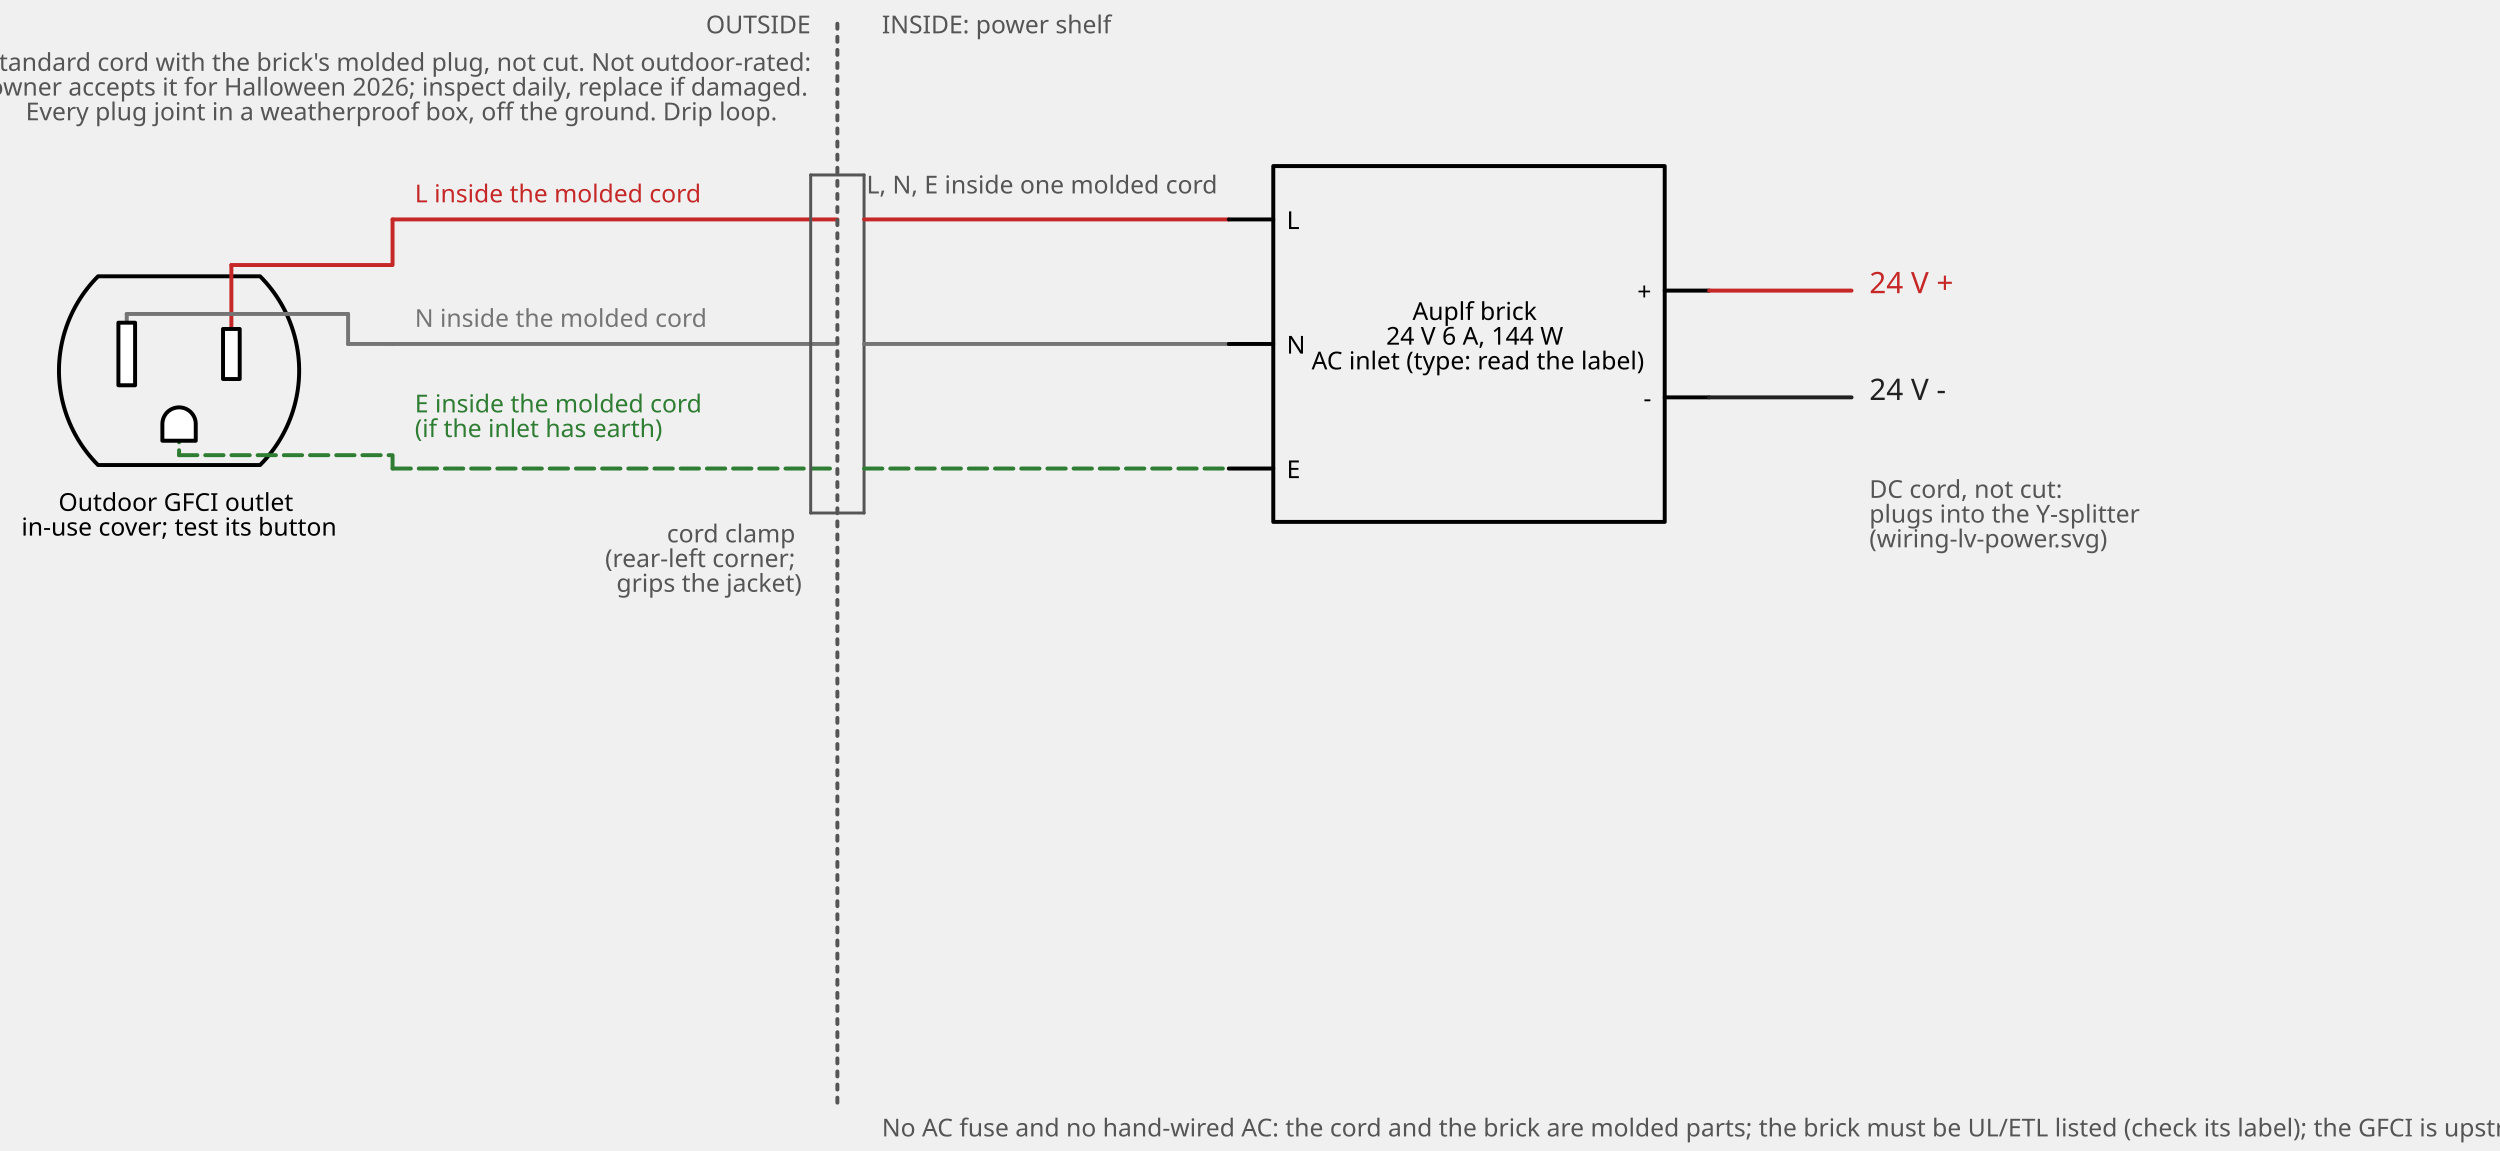
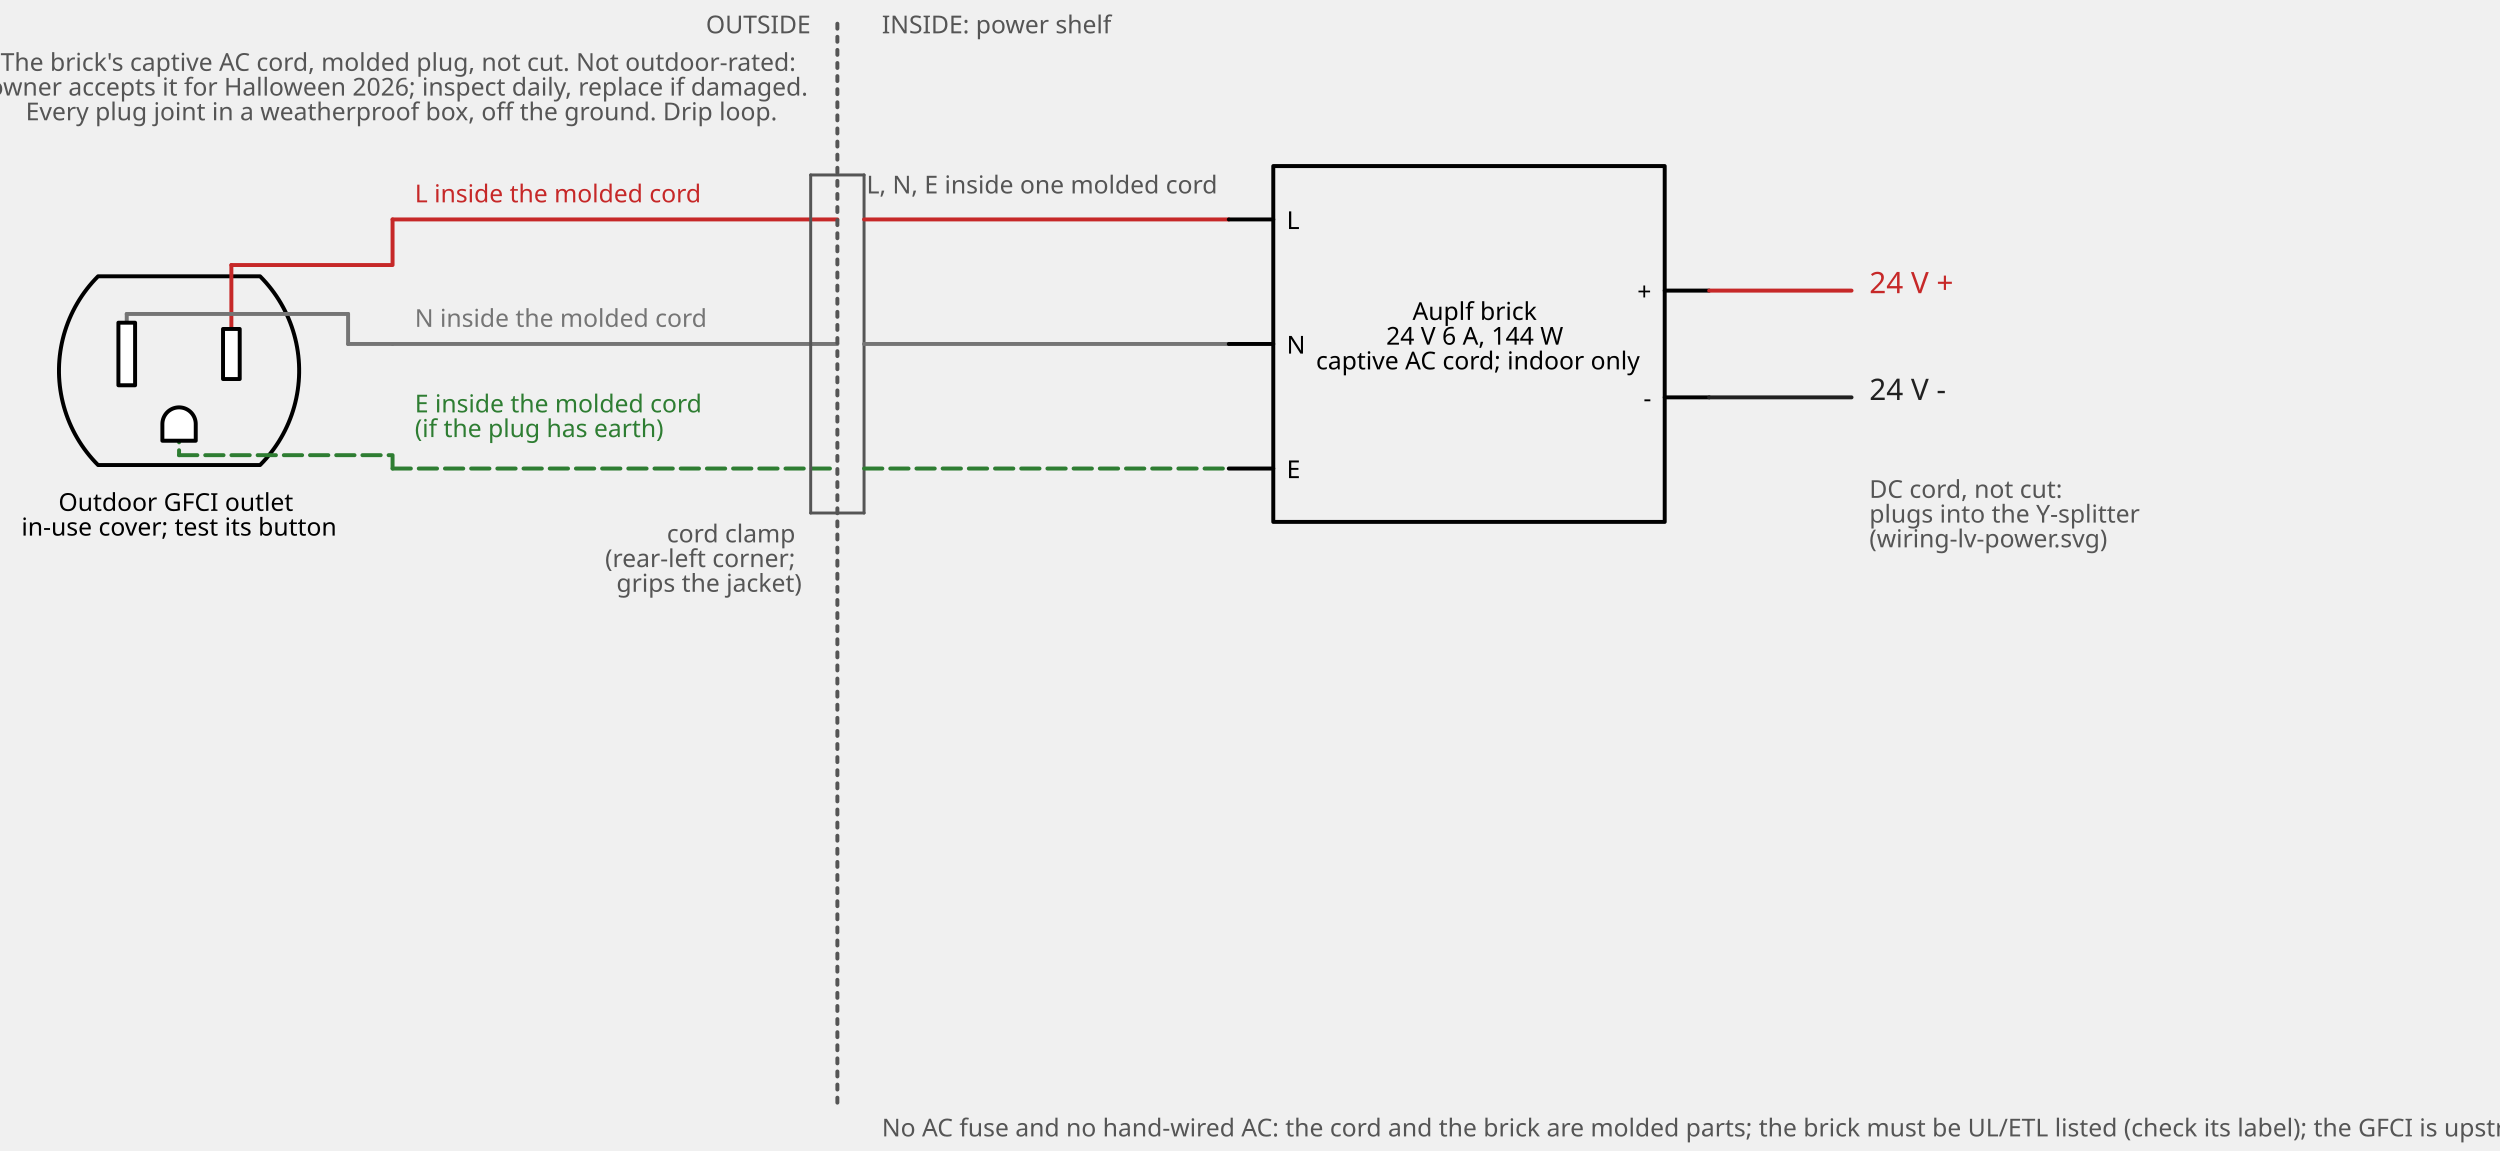
<svg xmlns="http://www.w3.org/2000/svg" xml:lang="en" height="465.6pt" width="1011.68pt" viewBox="-72.46 -139.2 1011.68 465.6">
  <polygon points="-32.784,-27.384 -33.988,-26.14 -35.152,-24.859 -36.274,-23.541 -37.353,-22.187 -38.388,-20.8 -39.379,-19.38 -40.323,-17.93 -41.22,-16.449 -42.07,-14.941 -42.871,-13.407 -43.622,-11.847 -44.322,-10.264 -44.972,-8.66 -45.57,-7.035 -46.115,-5.392 -46.608,-3.733 -47.047,-2.058 -47.432,-0.371 -47.763,1.328 -48.039,3.037 -48.26,4.754 -48.427,6.477 -48.538,8.204 -48.593,9.934 -48.593,11.666 -48.538,13.396 -48.427,15.123 -48.26,16.846 -48.039,18.563 -47.763,20.272 -47.432,21.971 -47.047,23.658 -46.608,25.333 -46.115,26.992 -45.57,28.635 -44.972,30.26 -44.322,31.864 -43.622,33.447 -42.871,35.007 -42.07,36.541 -41.22,38.049 -40.323,39.53 -39.379,40.98 -38.388,42.4 -37.353,43.787 -36.274,45.141 -35.152,46.459 -33.988,47.74 -32.784,48.984 32.784,48.984 33.988,47.74 35.152,46.459 36.274,45.141 37.353,43.787 38.388,42.4 39.379,40.98 40.323,39.53 41.22,38.049 42.07,36.541 42.871,35.007 43.622,33.447 44.322,31.864 44.972,30.26 45.57,28.635 46.115,26.992 46.608,25.333 47.047,23.658 47.432,21.971 47.763,20.272 48.039,18.563 48.26,16.846 48.427,15.123 48.538,13.396 48.593,11.666 48.593,9.934 48.538,8.204 48.427,6.477 48.26,4.754 48.039,3.037 47.763,1.328 47.432,-0.371 47.047,-2.058 46.608,-3.733 46.115,-5.392 45.57,-7.035 44.972,-8.66 44.322,-10.264 43.622,-11.847 42.871,-13.407 42.07,-14.941 41.22,-16.449 40.323,-17.93 39.379,-19.38 38.388,-20.8 37.353,-22.187 36.274,-23.541 35.152,-24.859 33.988,-26.14 32.784,-27.384 " style="stroke:black;fill:none;stroke-width:1.6;stroke-dasharray:-;stroke-linecap:round;stroke-linejoin:round;" />
  <path d="M 21.17,4.05 L 21.17,-13.95 L 21.17,-31.95" style="stroke:#c62828;fill:none;stroke-width:1.6;stroke-dasharray:-;stroke-linecap:round;stroke-linejoin:round;" />
  <path d="M 21.17,-31.95 L 86.4,-31.95 L 86.4,-50.4" style="stroke:#c62828;fill:none;stroke-width:1.6;stroke-dasharray:-;stroke-linecap:round;stroke-linejoin:round;" />
  <path d="M -21.17,4.05 L -21.17,-4.05 L -21.17,-12.15" style="stroke:#757575;fill:none;stroke-width:1.6;stroke-dasharray:-;stroke-linecap:round;stroke-linejoin:round;" />
  <path d="M -21.17,-12.15 L 23.615,-12.15 L 68.4,-12.15" style="stroke:#757575;fill:none;stroke-width:1.6;stroke-dasharray:-;stroke-linecap:round;stroke-linejoin:round;" />
  <path d="M 68.4,-12.15 L 68.4,-6.075 L 68.4,-0" style="stroke:#757575;fill:none;stroke-width:1.6;stroke-dasharray:-;stroke-linecap:round;stroke-linejoin:round;" />
  <path d="M 68.4,-0.0 L 77.4,-0 L 86.4,-0" style="stroke:#757575;fill:none;stroke-width:1.6;stroke-dasharray:-;stroke-linecap:round;stroke-linejoin:round;" />
  <path d="M 0.0,32.4 L -0,38.7 L -0,45" style="stroke:#2e7d32;fill:none;stroke-width:1.6;stroke-dasharray:7.4,3.2;stroke-linecap:round;stroke-linejoin:round;" />
  <path d="M -2.3145824503884972e-15,45.0 L 86.4,45 L 86.4,50.4" style="stroke:#2e7d32;fill:none;stroke-width:1.6;stroke-dasharray:7.4,3.2;stroke-linecap:round;stroke-linejoin:round;" />
  <path d="M 86.4,-50.4 L 176.4,-50.4 L 266.4,-50.4" style="stroke:#c62828;fill:none;stroke-width:1.6;stroke-dasharray:-;stroke-linecap:round;stroke-linejoin:round;" />
  <path d="M 86.4,-0.0 L 176.4,-0 L 266.4,-0" style="stroke:#757575;fill:none;stroke-width:1.6;stroke-dasharray:-;stroke-linecap:round;stroke-linejoin:round;" />
  <path d="M 86.4,50.4 L 176.4,50.4 L 266.4,50.4" style="stroke:#2e7d32;fill:none;stroke-width:1.6;stroke-dasharray:7.4,3.2;stroke-linecap:round;stroke-linejoin:round;" />
  <path d="M 266.4,-129.6 L 266.4,90 L 266.4,309.6" style="stroke:#555555;fill:none;stroke-width:1.6;stroke-dasharray:2,3.3;stroke-linecap:round;stroke-linejoin:round;" />
  <path d="M 255.6,68.4 L 266.4,68.4 L 277.2,68.4" style="stroke:#555555;fill:none;stroke-width:1.2;stroke-dasharray:-;stroke-linecap:round;stroke-linejoin:round;" />
  <path d="M 277.2,68.4 L 277.2,-0 L 277.2,-68.4" style="stroke:#555555;fill:none;stroke-width:1.2;stroke-dasharray:-;stroke-linecap:round;stroke-linejoin:round;" />
  <path d="M 277.2,-68.4 L 266.4,-68.4 L 255.6,-68.4" style="stroke:#555555;fill:none;stroke-width:1.2;stroke-dasharray:-;stroke-linecap:round;stroke-linejoin:round;" />
  <path d="M 255.6,-68.4 L 255.6,-0 L 255.6,68.4" style="stroke:#555555;fill:none;stroke-width:1.2;stroke-dasharray:-;stroke-linecap:round;stroke-linejoin:round;" />
  <path d="M 277.2,-50.4 L 351,-50.4 L 424.8,-50.4" style="stroke:#c62828;fill:none;stroke-width:1.6;stroke-dasharray:-;stroke-linecap:round;stroke-linejoin:round;" />
  <path d="M 277.2,-0.0 L 351,-0 L 424.8,-0" style="stroke:#757575;fill:none;stroke-width:1.6;stroke-dasharray:-;stroke-linecap:round;stroke-linejoin:round;" />
  <path d="M 277.2,50.4 L 351,50.4 L 424.8,50.4" style="stroke:#2e7d32;fill:none;stroke-width:1.6;stroke-dasharray:7.4,3.2;stroke-linecap:round;stroke-linejoin:round;" />
  <path d="M 442.8,72.0 L 601.2,72 L 601.2,-72 L 442.8,-72 L 442.8,72" style="stroke:black;fill:none;stroke-width:1.6;stroke-dasharray:-;stroke-linecap:round;stroke-linejoin:round;" />
  <path d="M 442.8,-50.4 L 424.8,-50.4" style="stroke:black;fill:none;stroke-width:1.6;stroke-dasharray:-;stroke-linecap:round;stroke-linejoin:round;" />
  <path d="M 442.8,-0.0 L 424.8,-0" style="stroke:black;fill:none;stroke-width:1.6;stroke-dasharray:-;stroke-linecap:round;stroke-linejoin:round;" />
  <path d="M 442.8,50.4 L 424.8,50.4" style="stroke:black;fill:none;stroke-width:1.6;stroke-dasharray:-;stroke-linecap:round;stroke-linejoin:round;" />
  <path d="M 601.2,-21.6 L 619.2,-21.6" style="stroke:black;fill:none;stroke-width:1.6;stroke-dasharray:-;stroke-linecap:round;stroke-linejoin:round;" />
  <path d="M 601.2,21.6 L 619.2,21.6" style="stroke:black;fill:none;stroke-width:1.6;stroke-dasharray:-;stroke-linecap:round;stroke-linejoin:round;" />
  <path d="M 619.2,-21.6 L 648,-21.6 L 676.8,-21.6" style="stroke:#c62828;fill:none;stroke-width:1.6;stroke-dasharray:-;stroke-linecap:round;stroke-linejoin:round;" />
  <path d="M 619.2,21.6 L 648,21.6 L 676.8,21.6" style="stroke:#212121;fill:none;stroke-width:1.6;stroke-dasharray:-;stroke-linecap:round;stroke-linejoin:round;" />
  <polygon points="-24.545,-8.606 -24.545,16.706 -17.795,16.706 -17.795,-8.606 " style="stroke:black;fill:white;stroke-width:1.6;stroke-dasharray:-;stroke-linecap:round;stroke-linejoin:round;" />
  <polygon points="24.545,-6.075 24.545,14.175 17.795,14.175 17.795,-6.075 " style="stroke:black;fill:white;stroke-width:1.6;stroke-dasharray:-;stroke-linecap:round;stroke-linejoin:round;" />
  <polygon points="-6.75,32.4 -6.75,39.15 6.75,39.15 6.75,32.4 6.75,32.4 6.736,31.968 6.695,31.537 6.626,31.11 6.529,30.688 6.406,30.273 6.257,29.867 6.082,29.471 5.881,29.088 5.657,28.718 5.41,28.363 5.14,28.024 4.849,27.704 4.538,27.403 4.209,27.123 3.862,26.864 3.499,26.628 3.122,26.415 2.732,26.228 2.331,26.065 1.921,25.929 1.502,25.819 1.077,25.737 0.648,25.681 0.216,25.653 -0.216,25.653 -0.648,25.681 -1.077,25.737 -1.502,25.819 -1.921,25.929 -2.331,26.065 -2.732,26.228 -3.122,26.415 -3.499,26.628 -3.862,26.864 -4.209,27.123 -4.538,27.403 -4.849,27.704 -5.14,28.024 -5.41,28.363 -5.657,28.718 -5.881,29.088 -6.082,29.471 -6.257,29.867 -6.406,30.273 -6.529,30.688 -6.626,31.11 -6.695,31.537 -6.736,31.968 -6.75,32.4 " style="stroke:black;fill:white;stroke-width:1.6;stroke-dasharray:-;stroke-linecap:round;stroke-linejoin:round;" />
  <text x="0.0" y="49.784" dominant-baseline="hanging" fill="black" font-size="10" font-family="sans" text-anchor="middle">
    <tspan x="0.0" dy="10">Outdoor GFCI outlet</tspan>
    <tspan x="0.0" dy="10">in-use cover; test its button</tspan>
  </text>
  <text x="95.4" y="-71.2" dominant-baseline="central" fill="#c62828" font-size="10" font-family="sans" text-anchor="start">
    <tspan x="95.4" dy="10">L  inside the molded cord</tspan>
  </text>
  <text x="95.4" y="-20.8" dominant-baseline="central" fill="#757575" font-size="10" font-family="sans" text-anchor="start">
    <tspan x="95.4" dy="10">N  inside the molded cord</tspan>
  </text>
  <text x="95.4" y="13.8" dominant-baseline="central" fill="#2e7d32" font-size="10" font-family="sans" text-anchor="start">
    <tspan x="95.4" dy="10">E  inside the molded cord</tspan>
-     <tspan x="95.4" dy="10">(if the inlet has earth)</tspan>
+     <tspan x="95.4" dy="10">(if the plug has earth)</tspan>
  </text>
  <text x="90" y="-124.4" dominant-baseline="central" fill="#555555" font-size="10" font-family="sans" text-anchor="middle">
-     <tspan x="90" dy="10">Standard cord with the brick's molded plug, not cut. Not outdoor-rated:</tspan>
+     <tspan x="90" dy="10">The brick's captive AC cord, molded plug, not cut. Not outdoor-rated:</tspan>
    <tspan x="90" dy="10">owner accepts it for Halloween 2026; inspect daily, replace if damaged.</tspan>
    <tspan x="90" dy="10">Every plug joint in a weatherproof box, off the ground. Drip loop.</tspan>
  </text>
  <text x="252.0" y="66.4" dominant-baseline="central" fill="#555555" font-size="10" font-family="sans" text-anchor="end">
    <tspan x="252.0" dy="10">cord clamp</tspan>
    <tspan x="252.0" dy="10">(rear-left corner;</tspan>
    <tspan x="252.0" dy="10">grips the jacket)</tspan>
  </text>
  <text x="255.6" y="-139.6" dominant-baseline="central" fill="#555555" font-size="10" font-family="sans" text-anchor="end">
    <tspan x="255.6" dy="10">OUTSIDE</tspan>
  </text>
  <text x="284.4" y="-139.6" dominant-baseline="central" fill="#555555" font-size="10" font-family="sans" text-anchor="start">
    <tspan x="284.4" dy="10">INSIDE: power shelf</tspan>
  </text>
  <text x="349.2" y="-74.8" dominant-baseline="central" fill="#555555" font-size="10" font-family="sans" text-anchor="middle">
    <tspan x="349.2" dy="10">L, N, E inside one molded cord</tspan>
  </text>
  <text x="448.2" y="-60.4" dominant-baseline="central" fill="black" font-size="10" font-family="sans" text-anchor="start">
    <tspan x="448.2" dy="10">L</tspan>
  </text>
  <text x="448.2" y="-10.0" dominant-baseline="central" fill="black" font-size="10" font-family="sans" text-anchor="start">
    <tspan x="448.2" dy="10">N</tspan>
  </text>
  <text x="448.2" y="40.4" dominant-baseline="central" fill="black" font-size="10" font-family="sans" text-anchor="start">
    <tspan x="448.2" dy="10">E</tspan>
  </text>
  <text x="595.8" y="-31.6" dominant-baseline="central" fill="black" font-size="10" font-family="sans" text-anchor="end">
    <tspan x="595.8" dy="10">+</tspan>
  </text>
  <text x="595.8" y="11.6" dominant-baseline="central" fill="black" font-size="10" font-family="sans" text-anchor="end">
    <tspan x="595.8" dy="10">-</tspan>
  </text>
  <text x="525.6" y="-23.6" dominant-baseline="central" fill="black" font-size="10" font-family="sans" text-anchor="middle">
    <tspan x="525.6" dy="10">Auplf brick</tspan>
    <tspan x="525.6" dy="10">24 V 6 A, 144 W</tspan>
-     <tspan x="525.6" dy="10">AC inlet (type: read the label)</tspan>
+     <tspan x="525.6" dy="10">captive AC cord; indoor only</tspan>
  </text>
  <text x="684" y="-37.2" dominant-baseline="central" fill="#c62828" font-size="12" font-family="sans" text-anchor="start">
    <tspan x="684" dy="12">24 V +</tspan>
  </text>
  <text x="684" y="6" dominant-baseline="central" fill="#212121" font-size="12" font-family="sans" text-anchor="start">
    <tspan x="684" dy="12">24 V -</tspan>
  </text>
  <text x="684" y="48.4" dominant-baseline="central" fill="#555555" font-size="10" font-family="sans" text-anchor="start">
    <tspan x="684" dy="10">DC cord, not cut:</tspan>
    <tspan x="684" dy="10">plugs into the Y-splitter</tspan>
    <tspan x="684" dy="10">(wiring-lv-power.svg)</tspan>
  </text>
  <text x="284.4" y="306.8" dominant-baseline="central" fill="#555555" font-size="10" font-family="sans" text-anchor="start">
    <tspan x="284.4" dy="10">No AC fuse and no hand-wired AC: the cord and the brick are molded parts; the brick must be UL/ETL listed (check its label); the GFCI is upstream.</tspan>
  </text>
</svg>
